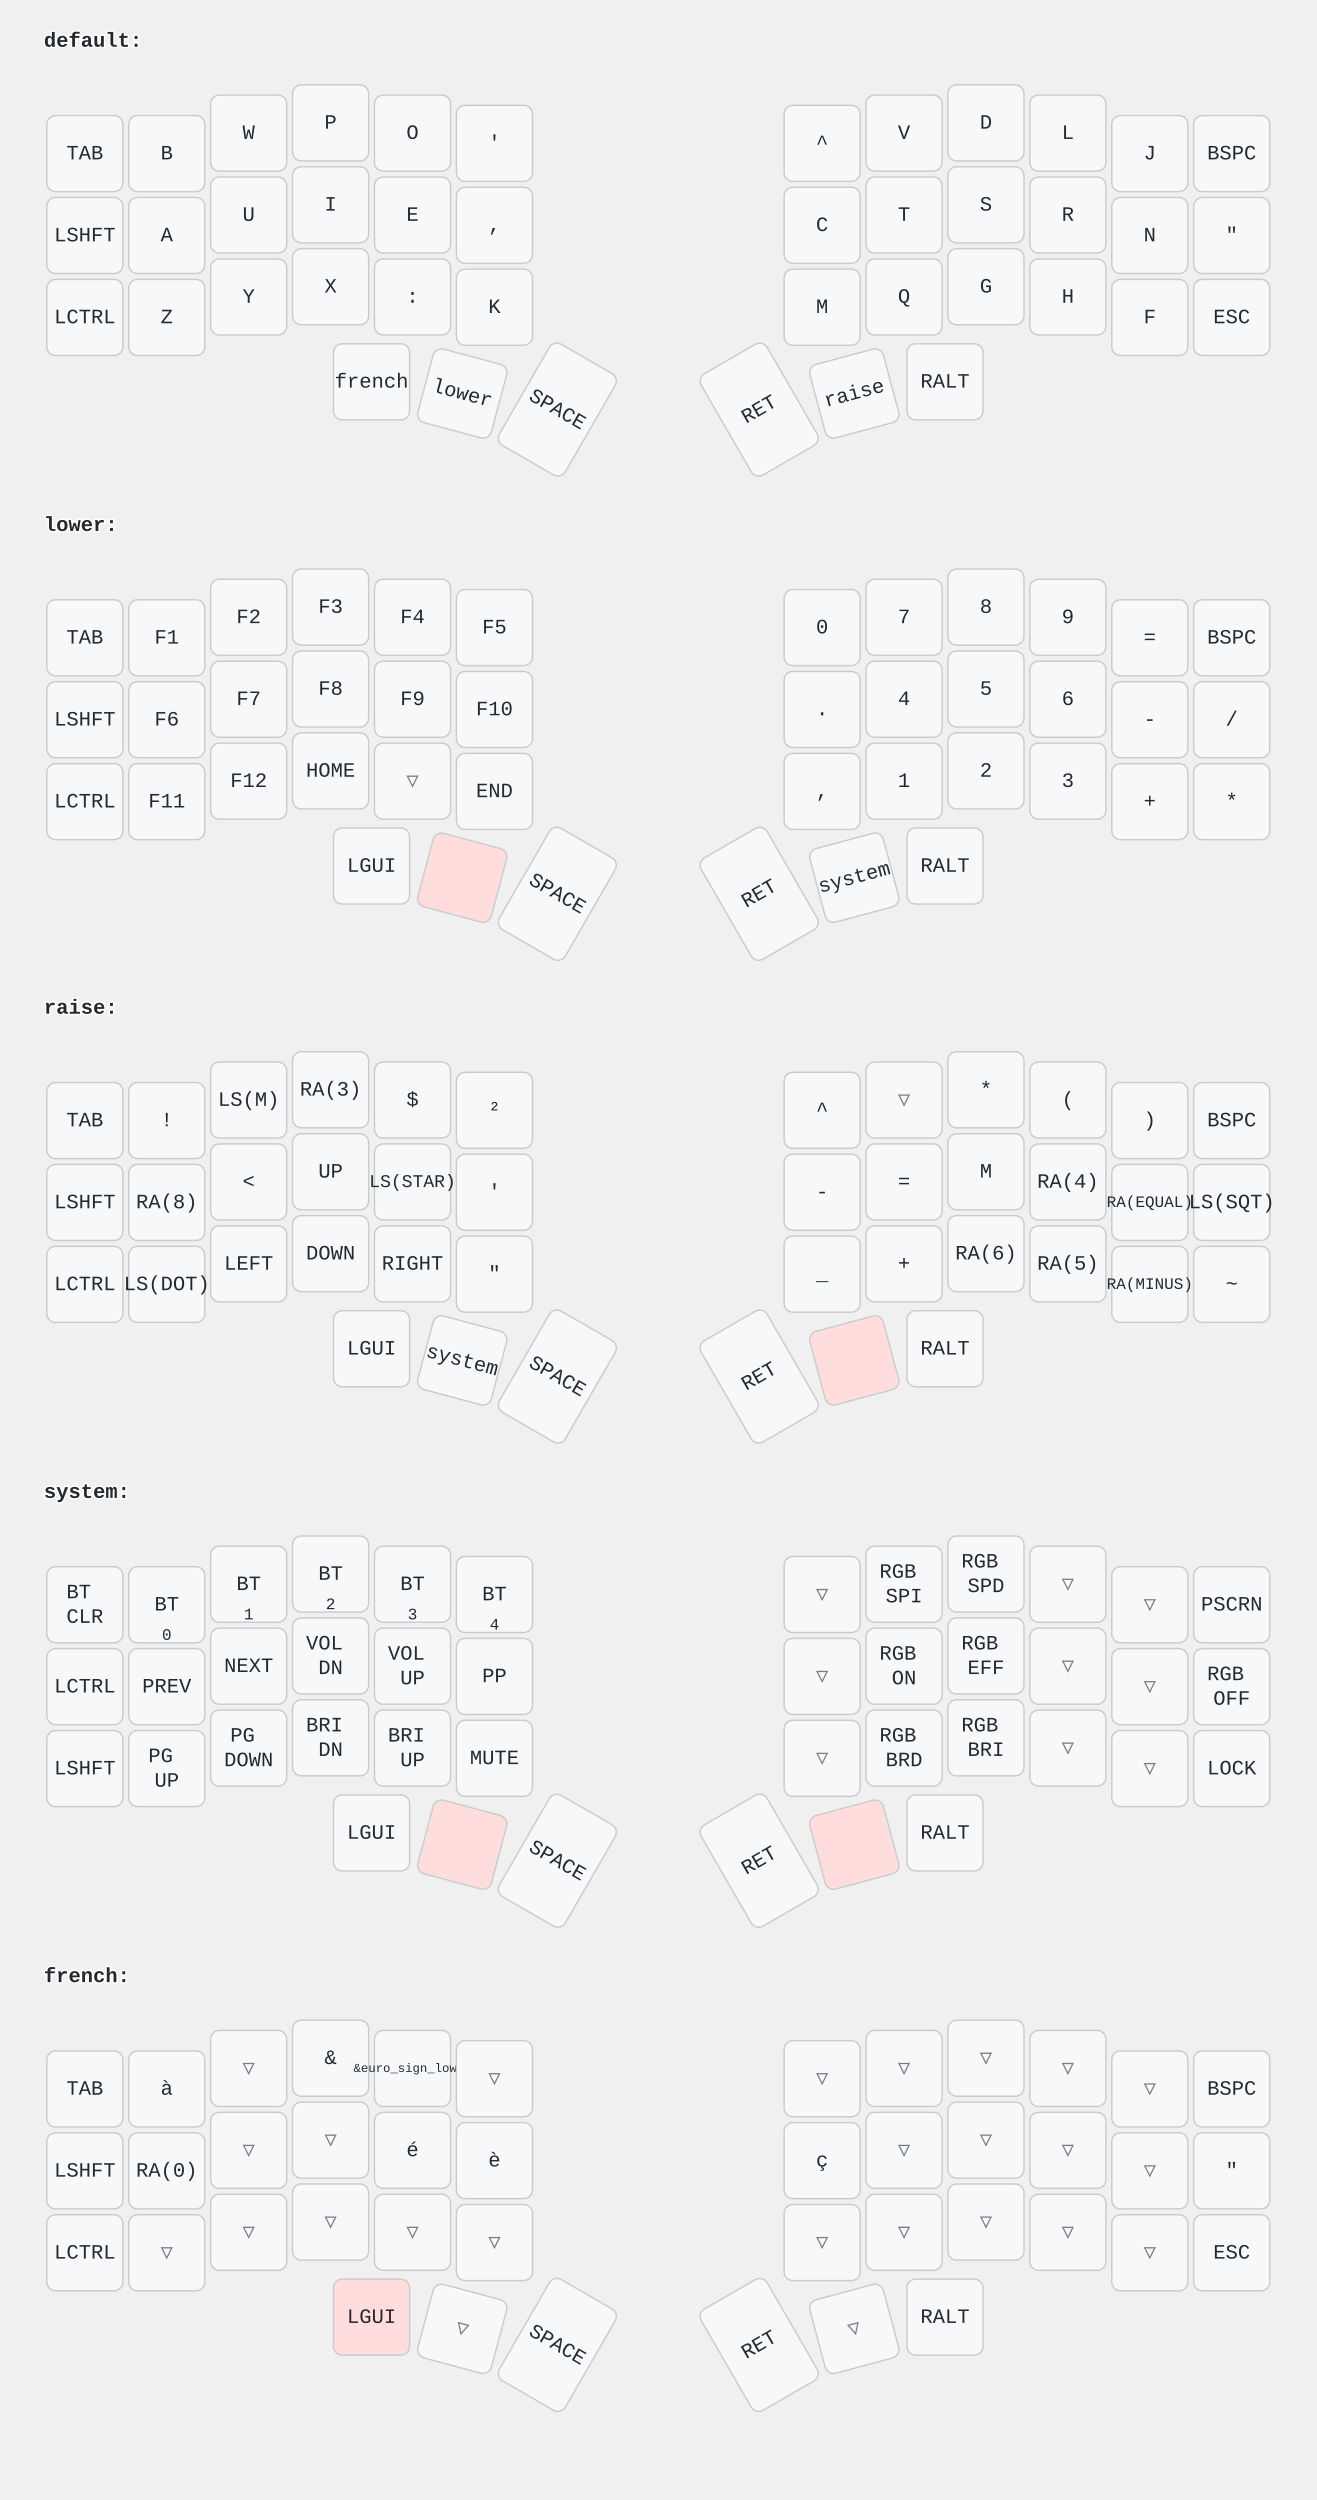
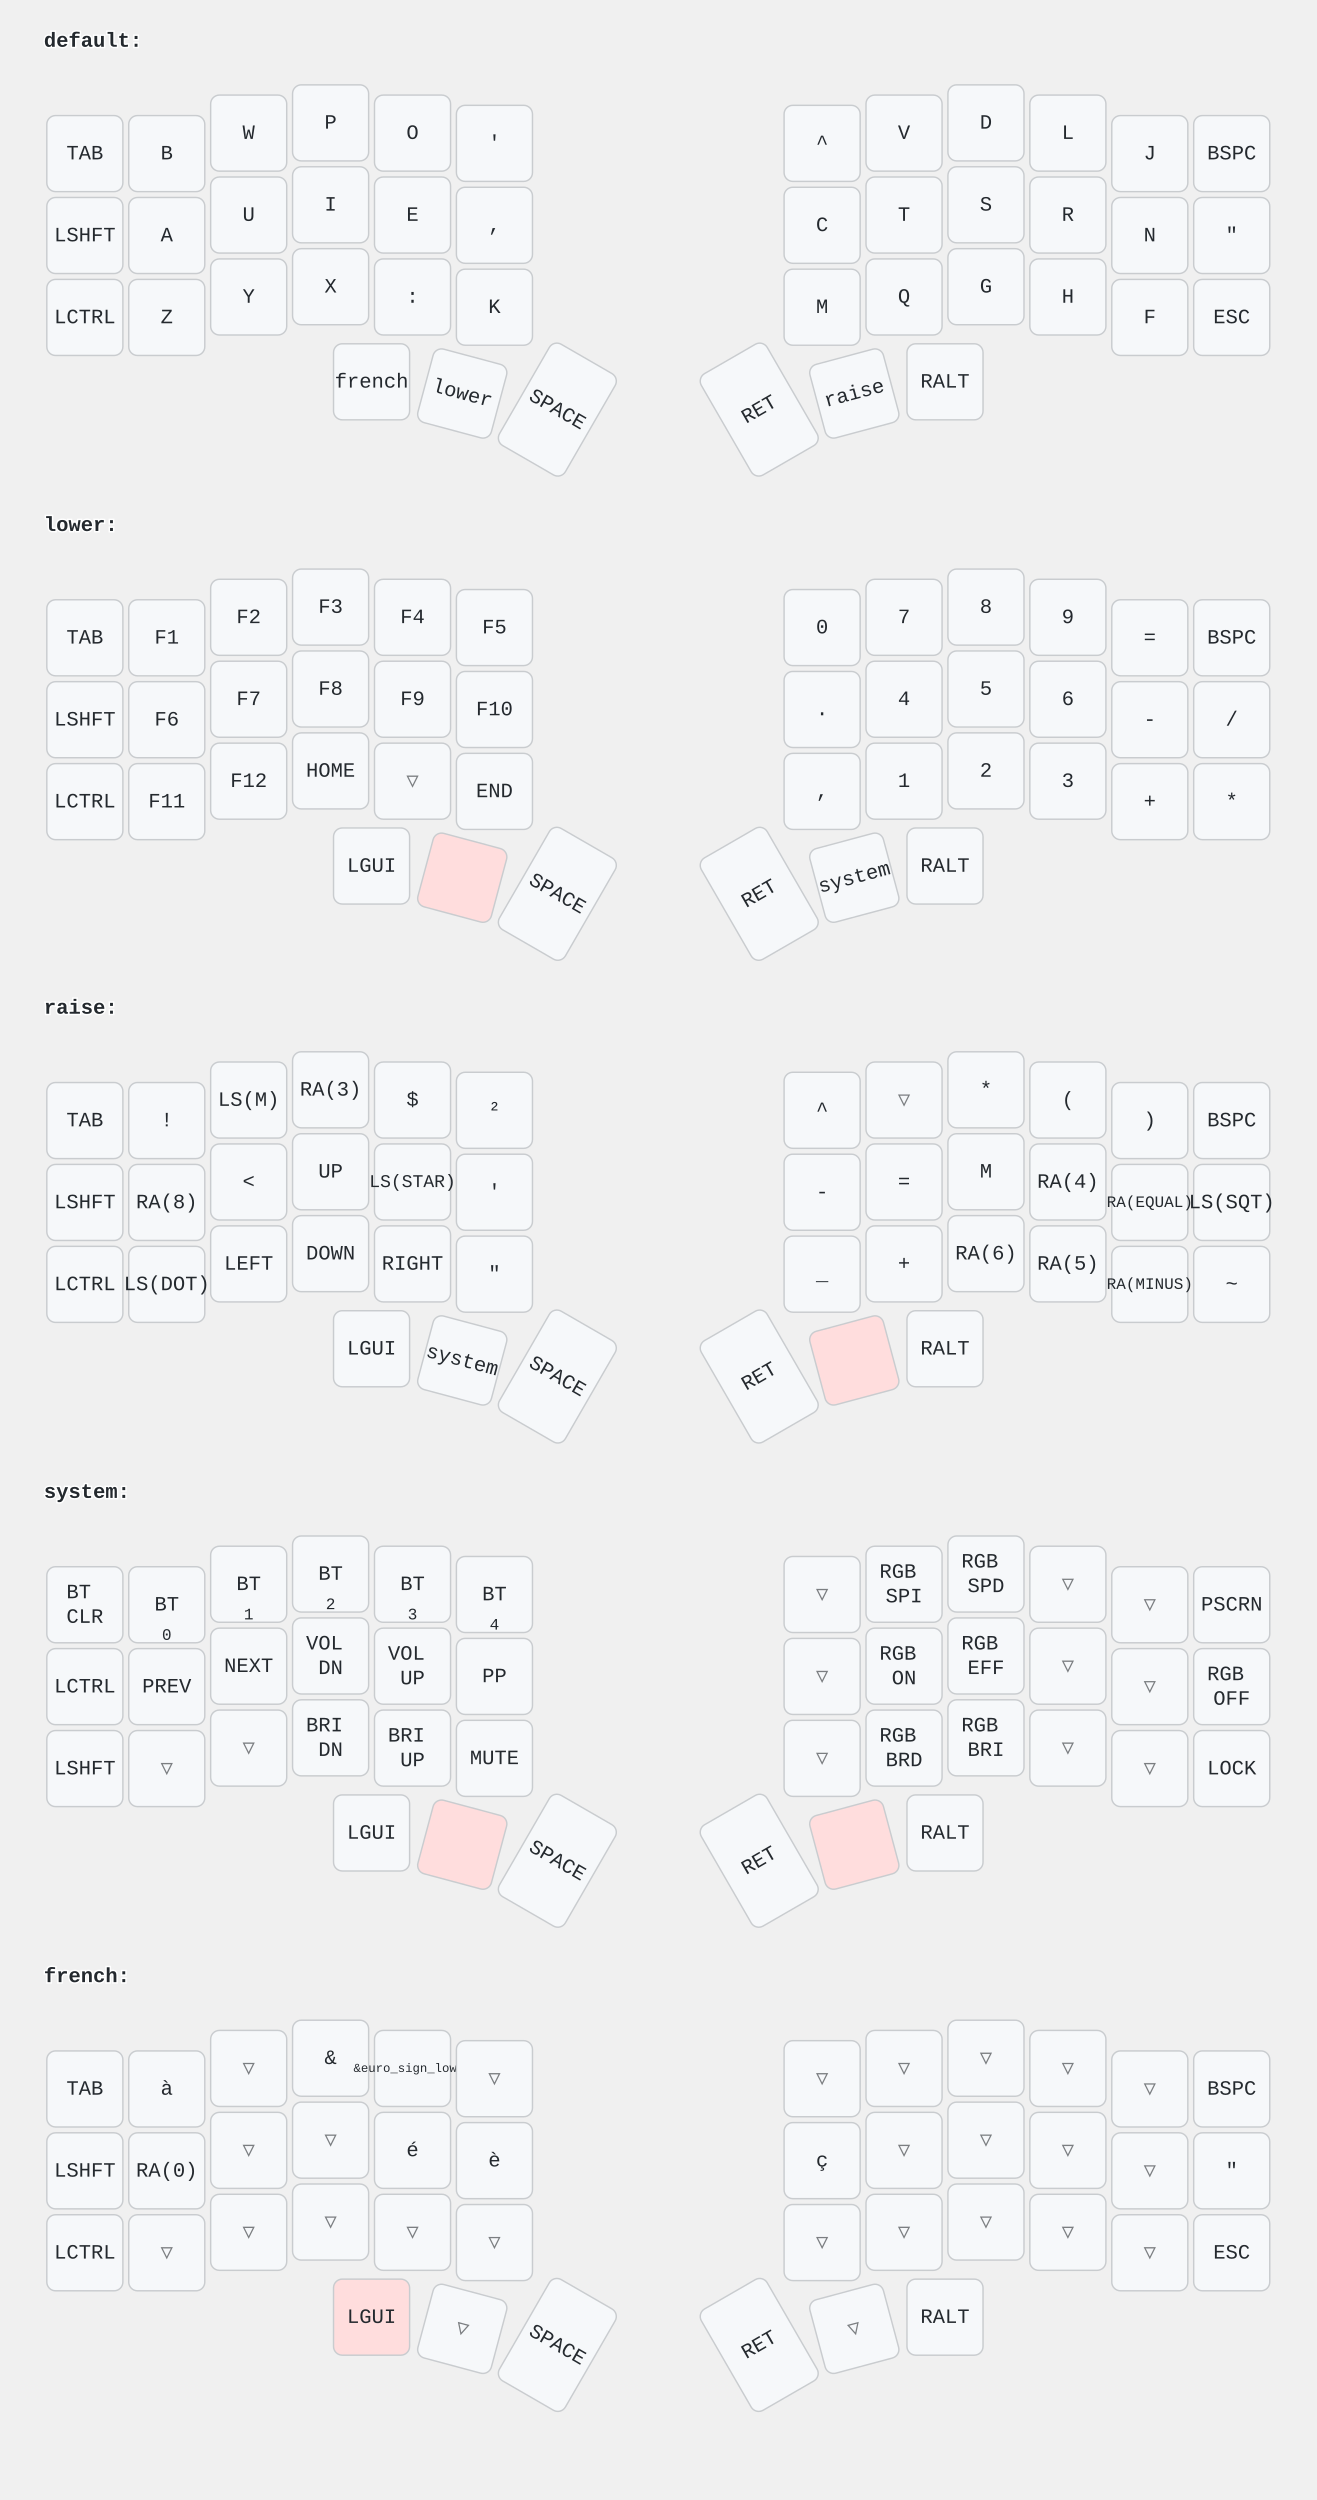
<svg xmlns="http://www.w3.org/2000/svg" width="900" height="1709" viewBox="0 0 900 1709" class="keymap">
  <style>/* inherit to force styles through use tags */
svg path {
    fill: inherit;
}

/* font and background color specifications */
svg.keymap {
    font-family: SFMono-Regular,Consolas,Liberation Mono,Menlo,monospace;
    font-size: 14px;
    font-kerning: normal;
    text-rendering: optimizeLegibility;
    fill: #24292e;
}

/* default key styling */
rect.key {
    fill: #f6f8fa;
}

rect.key, rect.combo {
    stroke: #c9cccf;
    stroke-width: 1;
}

/* default key side styling, only used is draw_key_sides is set */
rect.side {
    filter: brightness(90%);
}

/* color accent for combo boxes */
rect.combo, rect.combo-separate {
    fill: #cdf;
}

/* color accent for held keys */
rect.held, rect.combo.held {
    fill: #fdd;
}

/* color accent for ghost (optional) keys */
rect.ghost, rect.combo.ghost {
    stroke-dasharray: 4, 4;
    stroke-width: 2;
}

text {
    text-anchor: middle;
    dominant-baseline: middle;
}

/* styling for layer labels */
text.label {
    font-weight: bold;
    text-anchor: start;
    stroke: white;
    stroke-width: 2;
    paint-order: stroke;
}

/* styling for combo tap, and key hold/shifted label text */
text.combo, text.hold, text.shifted {
    font-size: 11px;
}

text.hold {
    text-anchor: middle;
    dominant-baseline: auto;
}

text.shifted {
    text-anchor: middle;
    dominant-baseline: hanging;
}

/* styling for hold/shifted label text in combo box */
text.combo.hold, text.combo.shifted {
    font-size: 8px;
}

/* lighter symbol for transparent keys */
text.trans {
    fill: #7b7e81;
}

/* styling for combo dendrons */
path.combo {
    stroke-width: 1;
    stroke: gray;
    fill: none;
}

/* Start Tabler Icons Cleanup */
/* cannot use height/width with glyphs */
.icon-tabler &gt; path {
    fill: inherit;
    stroke: inherit;
    stroke-width: 2;
}
/* hide tabler's default box */
.icon-tabler &gt; path[stroke="none"][fill="none"] {
    visibility: hidden;
}
/* End Tabler Icons Cleanup */
</style>
  <g transform="translate(30, 0)" class="layer-default">
    <text x="0" y="28" class="label">default:</text>
    <g transform="translate(0, 56)">
      <g transform="translate(28, 49)" class="key keypos-0">
        <rect rx="6" ry="6" x="-26" y="-26" width="52" height="52" class="key" />
        <text x="0" y="0" class="key tap">TAB</text>
      </g>
      <g transform="translate(84, 49)" class="key keypos-1">
        <rect rx="6" ry="6" x="-26" y="-26" width="52" height="52" class="key" />
        <text x="0" y="0" class="key tap">B</text>
      </g>
      <g transform="translate(140, 35)" class="key keypos-2">
        <rect rx="6" ry="6" x="-26" y="-26" width="52" height="52" class="key" />
        <text x="0" y="0" class="key tap">W</text>
      </g>
      <g transform="translate(196, 28)" class="key keypos-3">
        <rect rx="6" ry="6" x="-26" y="-26" width="52" height="52" class="key" />
        <text x="0" y="0" class="key tap">P</text>
      </g>
      <g transform="translate(252, 35)" class="key keypos-4">
        <rect rx="6" ry="6" x="-26" y="-26" width="52" height="52" class="key" />
        <text x="0" y="0" class="key tap">O</text>
      </g>
      <g transform="translate(308, 42)" class="key keypos-5">
        <rect rx="6" ry="6" x="-26" y="-26" width="52" height="52" class="key" />
        <text x="0" y="0" class="key tap">'</text>
      </g>
      <g transform="translate(532, 42)" class="key keypos-6">
        <rect rx="6" ry="6" x="-26" y="-26" width="52" height="52" class="key" />
        <text x="0" y="0" class="key tap">^</text>
      </g>
      <g transform="translate(588, 35)" class="key keypos-7">
        <rect rx="6" ry="6" x="-26" y="-26" width="52" height="52" class="key" />
        <text x="0" y="0" class="key tap">V</text>
      </g>
      <g transform="translate(644, 28)" class="key keypos-8">
        <rect rx="6" ry="6" x="-26" y="-26" width="52" height="52" class="key" />
        <text x="0" y="0" class="key tap">D</text>
      </g>
      <g transform="translate(700, 35)" class="key keypos-9">
        <rect rx="6" ry="6" x="-26" y="-26" width="52" height="52" class="key" />
        <text x="0" y="0" class="key tap">L</text>
      </g>
      <g transform="translate(756, 49)" class="key keypos-10">
        <rect rx="6" ry="6" x="-26" y="-26" width="52" height="52" class="key" />
        <text x="0" y="0" class="key tap">J</text>
      </g>
      <g transform="translate(812, 49)" class="key keypos-11">
        <rect rx="6" ry="6" x="-26" y="-26" width="52" height="52" class="key" />
        <text x="0" y="0" class="key tap">BSPC</text>
      </g>
      <g transform="translate(28, 105)" class="key keypos-12">
        <rect rx="6" ry="6" x="-26" y="-26" width="52" height="52" class="key" />
        <text x="0" y="0" class="key tap">LSHFT</text>
      </g>
      <g transform="translate(84, 105)" class="key keypos-13">
        <rect rx="6" ry="6" x="-26" y="-26" width="52" height="52" class="key" />
        <text x="0" y="0" class="key tap">A</text>
      </g>
      <g transform="translate(140, 91)" class="key keypos-14">
        <rect rx="6" ry="6" x="-26" y="-26" width="52" height="52" class="key" />
        <text x="0" y="0" class="key tap">U</text>
      </g>
      <g transform="translate(196, 84)" class="key keypos-15">
        <rect rx="6" ry="6" x="-26" y="-26" width="52" height="52" class="key" />
        <text x="0" y="0" class="key tap">I</text>
      </g>
      <g transform="translate(252, 91)" class="key keypos-16">
        <rect rx="6" ry="6" x="-26" y="-26" width="52" height="52" class="key" />
        <text x="0" y="0" class="key tap">E</text>
      </g>
      <g transform="translate(308, 98)" class="key keypos-17">
        <rect rx="6" ry="6" x="-26" y="-26" width="52" height="52" class="key" />
        <text x="0" y="0" class="key tap">,</text>
      </g>
      <g transform="translate(532, 98)" class="key keypos-18">
        <rect rx="6" ry="6" x="-26" y="-26" width="52" height="52" class="key" />
        <text x="0" y="0" class="key tap">C</text>
      </g>
      <g transform="translate(588, 91)" class="key keypos-19">
        <rect rx="6" ry="6" x="-26" y="-26" width="52" height="52" class="key" />
        <text x="0" y="0" class="key tap">T</text>
      </g>
      <g transform="translate(644, 84)" class="key keypos-20">
        <rect rx="6" ry="6" x="-26" y="-26" width="52" height="52" class="key" />
        <text x="0" y="0" class="key tap">S</text>
      </g>
      <g transform="translate(700, 91)" class="key keypos-21">
        <rect rx="6" ry="6" x="-26" y="-26" width="52" height="52" class="key" />
        <text x="0" y="0" class="key tap">R</text>
      </g>
      <g transform="translate(756, 105)" class="key keypos-22">
        <rect rx="6" ry="6" x="-26" y="-26" width="52" height="52" class="key" />
        <text x="0" y="0" class="key tap">N</text>
      </g>
      <g transform="translate(812, 105)" class="key keypos-23">
        <rect rx="6" ry="6" x="-26" y="-26" width="52" height="52" class="key" />
        <text x="0" y="0" class="key tap">"</text>
      </g>
      <g transform="translate(28, 161)" class="key keypos-24">
        <rect rx="6" ry="6" x="-26" y="-26" width="52" height="52" class="key" />
        <text x="0" y="0" class="key tap">LCTRL</text>
      </g>
      <g transform="translate(84, 161)" class="key keypos-25">
        <rect rx="6" ry="6" x="-26" y="-26" width="52" height="52" class="key" />
        <text x="0" y="0" class="key tap">Z</text>
      </g>
      <g transform="translate(140, 147)" class="key keypos-26">
        <rect rx="6" ry="6" x="-26" y="-26" width="52" height="52" class="key" />
        <text x="0" y="0" class="key tap">Y</text>
      </g>
      <g transform="translate(196, 140)" class="key keypos-27">
        <rect rx="6" ry="6" x="-26" y="-26" width="52" height="52" class="key" />
        <text x="0" y="0" class="key tap">X</text>
      </g>
      <g transform="translate(252, 147)" class="key keypos-28">
        <rect rx="6" ry="6" x="-26" y="-26" width="52" height="52" class="key" />
        <text x="0" y="0" class="key tap">:</text>
      </g>
      <g transform="translate(308, 154)" class="key keypos-29">
        <rect rx="6" ry="6" x="-26" y="-26" width="52" height="52" class="key" />
        <text x="0" y="0" class="key tap">K</text>
      </g>
      <g transform="translate(532, 154)" class="key keypos-30">
        <rect rx="6" ry="6" x="-26" y="-26" width="52" height="52" class="key" />
        <text x="0" y="0" class="key tap">M</text>
      </g>
      <g transform="translate(588, 147)" class="key keypos-31">
        <rect rx="6" ry="6" x="-26" y="-26" width="52" height="52" class="key" />
        <text x="0" y="0" class="key tap">Q</text>
      </g>
      <g transform="translate(644, 140)" class="key keypos-32">
        <rect rx="6" ry="6" x="-26" y="-26" width="52" height="52" class="key" />
        <text x="0" y="0" class="key tap">G</text>
      </g>
      <g transform="translate(700, 147)" class="key keypos-33">
        <rect rx="6" ry="6" x="-26" y="-26" width="52" height="52" class="key" />
        <text x="0" y="0" class="key tap">H</text>
      </g>
      <g transform="translate(756, 161)" class="key keypos-34">
        <rect rx="6" ry="6" x="-26" y="-26" width="52" height="52" class="key" />
        <text x="0" y="0" class="key tap">F</text>
      </g>
      <g transform="translate(812, 161)" class="key keypos-35">
        <rect rx="6" ry="6" x="-26" y="-26" width="52" height="52" class="key" />
        <text x="0" y="0" class="key tap">ESC</text>
      </g>
      <g transform="translate(224, 205)" class="key keypos-36">
        <rect rx="6" ry="6" x="-26" y="-26" width="52" height="52" class="key" />
        <text x="0" y="0" class="key tap">french</text>
      </g>
      <g transform="translate(286, 213) rotate(15.0)" class="key keypos-37">
        <rect rx="6" ry="6" x="-26" y="-26" width="52" height="52" class="key" />
        <text x="0" y="0" class="key tap">lower</text>
      </g>
      <g transform="translate(351, 224) rotate(30.0)" class="key keypos-38">
        <rect rx="6" ry="6" x="-26" y="-40" width="52" height="80" class="key" />
        <text x="0" y="0" class="key tap">SPACE</text>
      </g>
      <g transform="translate(489, 224) rotate(-30.0)" class="key keypos-39">
        <rect rx="6" ry="6" x="-26" y="-40" width="52" height="80" class="key" />
        <text x="0" y="0" class="key tap">RET</text>
      </g>
      <g transform="translate(554, 213) rotate(-15.0)" class="key keypos-40">
        <rect rx="6" ry="6" x="-26" y="-26" width="52" height="52" class="key" />
        <text x="0" y="0" class="key tap">raise</text>
      </g>
      <g transform="translate(616, 205)" class="key keypos-41">
        <rect rx="6" ry="6" x="-26" y="-26" width="52" height="52" class="key" />
        <text x="0" y="0" class="key tap">RALT</text>
      </g>
    </g>
  </g>
  <g transform="translate(30, 331)" class="layer-lower">
    <text x="0" y="28" class="label">lower:</text>
    <g transform="translate(0, 56)">
      <g transform="translate(28, 49)" class="key keypos-0">
        <rect rx="6" ry="6" x="-26" y="-26" width="52" height="52" class="key" />
        <text x="0" y="0" class="key tap">TAB</text>
      </g>
      <g transform="translate(84, 49)" class="key keypos-1">
        <rect rx="6" ry="6" x="-26" y="-26" width="52" height="52" class="key" />
        <text x="0" y="0" class="key tap">F1</text>
      </g>
      <g transform="translate(140, 35)" class="key keypos-2">
        <rect rx="6" ry="6" x="-26" y="-26" width="52" height="52" class="key" />
        <text x="0" y="0" class="key tap">F2</text>
      </g>
      <g transform="translate(196, 28)" class="key keypos-3">
        <rect rx="6" ry="6" x="-26" y="-26" width="52" height="52" class="key" />
        <text x="0" y="0" class="key tap">F3</text>
      </g>
      <g transform="translate(252, 35)" class="key keypos-4">
        <rect rx="6" ry="6" x="-26" y="-26" width="52" height="52" class="key" />
        <text x="0" y="0" class="key tap">F4</text>
      </g>
      <g transform="translate(308, 42)" class="key keypos-5">
        <rect rx="6" ry="6" x="-26" y="-26" width="52" height="52" class="key" />
        <text x="0" y="0" class="key tap">F5</text>
      </g>
      <g transform="translate(532, 42)" class="key keypos-6">
        <rect rx="6" ry="6" x="-26" y="-26" width="52" height="52" class="key" />
        <text x="0" y="0" class="key tap">0</text>
      </g>
      <g transform="translate(588, 35)" class="key keypos-7">
        <rect rx="6" ry="6" x="-26" y="-26" width="52" height="52" class="key" />
        <text x="0" y="0" class="key tap">7</text>
      </g>
      <g transform="translate(644, 28)" class="key keypos-8">
        <rect rx="6" ry="6" x="-26" y="-26" width="52" height="52" class="key" />
        <text x="0" y="0" class="key tap">8</text>
      </g>
      <g transform="translate(700, 35)" class="key keypos-9">
        <rect rx="6" ry="6" x="-26" y="-26" width="52" height="52" class="key" />
        <text x="0" y="0" class="key tap">9</text>
      </g>
      <g transform="translate(756, 49)" class="key keypos-10">
        <rect rx="6" ry="6" x="-26" y="-26" width="52" height="52" class="key" />
        <text x="0" y="0" class="key tap">=</text>
      </g>
      <g transform="translate(812, 49)" class="key keypos-11">
        <rect rx="6" ry="6" x="-26" y="-26" width="52" height="52" class="key" />
        <text x="0" y="0" class="key tap">BSPC</text>
      </g>
      <g transform="translate(28, 105)" class="key keypos-12">
        <rect rx="6" ry="6" x="-26" y="-26" width="52" height="52" class="key" />
        <text x="0" y="0" class="key tap">LSHFT</text>
      </g>
      <g transform="translate(84, 105)" class="key keypos-13">
        <rect rx="6" ry="6" x="-26" y="-26" width="52" height="52" class="key" />
        <text x="0" y="0" class="key tap">F6</text>
      </g>
      <g transform="translate(140, 91)" class="key keypos-14">
        <rect rx="6" ry="6" x="-26" y="-26" width="52" height="52" class="key" />
        <text x="0" y="0" class="key tap">F7</text>
      </g>
      <g transform="translate(196, 84)" class="key keypos-15">
        <rect rx="6" ry="6" x="-26" y="-26" width="52" height="52" class="key" />
        <text x="0" y="0" class="key tap">F8</text>
      </g>
      <g transform="translate(252, 91)" class="key keypos-16">
        <rect rx="6" ry="6" x="-26" y="-26" width="52" height="52" class="key" />
        <text x="0" y="0" class="key tap">F9</text>
      </g>
      <g transform="translate(308, 98)" class="key keypos-17">
        <rect rx="6" ry="6" x="-26" y="-26" width="52" height="52" class="key" />
        <text x="0" y="0" class="key tap">F10</text>
      </g>
      <g transform="translate(532, 98)" class="key keypos-18">
        <rect rx="6" ry="6" x="-26" y="-26" width="52" height="52" class="key" />
        <text x="0" y="0" class="key tap">.</text>
      </g>
      <g transform="translate(588, 91)" class="key keypos-19">
        <rect rx="6" ry="6" x="-26" y="-26" width="52" height="52" class="key" />
        <text x="0" y="0" class="key tap">4</text>
      </g>
      <g transform="translate(644, 84)" class="key keypos-20">
        <rect rx="6" ry="6" x="-26" y="-26" width="52" height="52" class="key" />
        <text x="0" y="0" class="key tap">5</text>
      </g>
      <g transform="translate(700, 91)" class="key keypos-21">
        <rect rx="6" ry="6" x="-26" y="-26" width="52" height="52" class="key" />
        <text x="0" y="0" class="key tap">6</text>
      </g>
      <g transform="translate(756, 105)" class="key keypos-22">
        <rect rx="6" ry="6" x="-26" y="-26" width="52" height="52" class="key" />
        <text x="0" y="0" class="key tap">-</text>
      </g>
      <g transform="translate(812, 105)" class="key keypos-23">
        <rect rx="6" ry="6" x="-26" y="-26" width="52" height="52" class="key" />
        <text x="0" y="0" class="key tap">/</text>
      </g>
      <g transform="translate(28, 161)" class="key keypos-24">
        <rect rx="6" ry="6" x="-26" y="-26" width="52" height="52" class="key" />
        <text x="0" y="0" class="key tap">LCTRL</text>
      </g>
      <g transform="translate(84, 161)" class="key keypos-25">
        <rect rx="6" ry="6" x="-26" y="-26" width="52" height="52" class="key" />
        <text x="0" y="0" class="key tap">F11</text>
      </g>
      <g transform="translate(140, 147)" class="key keypos-26">
        <rect rx="6" ry="6" x="-26" y="-26" width="52" height="52" class="key" />
        <text x="0" y="0" class="key tap">F12</text>
      </g>
      <g transform="translate(196, 140)" class="key keypos-27">
        <rect rx="6" ry="6" x="-26" y="-26" width="52" height="52" class="key" />
        <text x="0" y="0" class="key tap">HOME</text>
      </g>
      <g transform="translate(252, 147)" class="key trans keypos-28">
        <rect rx="6" ry="6" x="-26" y="-26" width="52" height="52" class="key trans" />
        <text x="0" y="0" class="key trans tap">▽</text>
      </g>
      <g transform="translate(308, 154)" class="key keypos-29">
        <rect rx="6" ry="6" x="-26" y="-26" width="52" height="52" class="key" />
        <text x="0" y="0" class="key tap">END</text>
      </g>
      <g transform="translate(532, 154)" class="key keypos-30">
        <rect rx="6" ry="6" x="-26" y="-26" width="52" height="52" class="key" />
        <text x="0" y="0" class="key tap">,</text>
      </g>
      <g transform="translate(588, 147)" class="key keypos-31">
        <rect rx="6" ry="6" x="-26" y="-26" width="52" height="52" class="key" />
        <text x="0" y="0" class="key tap">1</text>
      </g>
      <g transform="translate(644, 140)" class="key keypos-32">
        <rect rx="6" ry="6" x="-26" y="-26" width="52" height="52" class="key" />
        <text x="0" y="0" class="key tap">2</text>
      </g>
      <g transform="translate(700, 147)" class="key keypos-33">
        <rect rx="6" ry="6" x="-26" y="-26" width="52" height="52" class="key" />
        <text x="0" y="0" class="key tap">3</text>
      </g>
      <g transform="translate(756, 161)" class="key keypos-34">
        <rect rx="6" ry="6" x="-26" y="-26" width="52" height="52" class="key" />
        <text x="0" y="0" class="key tap">+</text>
      </g>
      <g transform="translate(812, 161)" class="key keypos-35">
        <rect rx="6" ry="6" x="-26" y="-26" width="52" height="52" class="key" />
        <text x="0" y="0" class="key tap">*</text>
      </g>
      <g transform="translate(224, 205)" class="key keypos-36">
        <rect rx="6" ry="6" x="-26" y="-26" width="52" height="52" class="key" />
        <text x="0" y="0" class="key tap">LGUI</text>
      </g>
      <g transform="translate(286, 213) rotate(15.0)" class="key held keypos-37">
        <rect rx="6" ry="6" x="-26" y="-26" width="52" height="52" class="key held" />
      </g>
      <g transform="translate(351, 224) rotate(30.0)" class="key keypos-38">
        <rect rx="6" ry="6" x="-26" y="-40" width="52" height="80" class="key" />
        <text x="0" y="0" class="key tap">SPACE</text>
      </g>
      <g transform="translate(489, 224) rotate(-30.0)" class="key keypos-39">
        <rect rx="6" ry="6" x="-26" y="-40" width="52" height="80" class="key" />
        <text x="0" y="0" class="key tap">RET</text>
      </g>
      <g transform="translate(554, 213) rotate(-15.0)" class="key keypos-40">
        <rect rx="6" ry="6" x="-26" y="-26" width="52" height="52" class="key" />
        <text x="0" y="0" class="key tap">system</text>
      </g>
      <g transform="translate(616, 205)" class="key keypos-41">
        <rect rx="6" ry="6" x="-26" y="-26" width="52" height="52" class="key" />
        <text x="0" y="0" class="key tap">RALT</text>
      </g>
    </g>
  </g>
  <g transform="translate(30, 661)" class="layer-raise">
    <text x="0" y="28" class="label">raise:</text>
    <g transform="translate(0, 56)">
      <g transform="translate(28, 49)" class="key keypos-0">
        <rect rx="6" ry="6" x="-26" y="-26" width="52" height="52" class="key" />
        <text x="0" y="0" class="key tap">TAB</text>
      </g>
      <g transform="translate(84, 49)" class="key keypos-1">
        <rect rx="6" ry="6" x="-26" y="-26" width="52" height="52" class="key" />
        <text x="0" y="0" class="key tap">!</text>
      </g>
      <g transform="translate(140, 35)" class="key keypos-2">
        <rect rx="6" ry="6" x="-26" y="-26" width="52" height="52" class="key" />
        <text x="0" y="0" class="key tap">LS(M)</text>
      </g>
      <g transform="translate(196, 28)" class="key keypos-3">
        <rect rx="6" ry="6" x="-26" y="-26" width="52" height="52" class="key" />
        <text x="0" y="0" class="key tap">RA(3)</text>
      </g>
      <g transform="translate(252, 35)" class="key keypos-4">
        <rect rx="6" ry="6" x="-26" y="-26" width="52" height="52" class="key" />
        <text x="0" y="0" class="key tap">$</text>
      </g>
      <g transform="translate(308, 42)" class="key keypos-5">
        <rect rx="6" ry="6" x="-26" y="-26" width="52" height="52" class="key" />
        <text x="0" y="0" class="key tap">²</text>
      </g>
      <g transform="translate(532, 42)" class="key keypos-6">
        <rect rx="6" ry="6" x="-26" y="-26" width="52" height="52" class="key" />
        <text x="0" y="0" class="key tap">^</text>
      </g>
      <g transform="translate(588, 35)" class="key trans keypos-7">
        <rect rx="6" ry="6" x="-26" y="-26" width="52" height="52" class="key trans" />
        <text x="0" y="0" class="key trans tap">▽</text>
      </g>
      <g transform="translate(644, 28)" class="key keypos-8">
        <rect rx="6" ry="6" x="-26" y="-26" width="52" height="52" class="key" />
        <text x="0" y="0" class="key tap">*</text>
      </g>
      <g transform="translate(700, 35)" class="key keypos-9">
        <rect rx="6" ry="6" x="-26" y="-26" width="52" height="52" class="key" />
        <text x="0" y="0" class="key tap">(</text>
      </g>
      <g transform="translate(756, 49)" class="key keypos-10">
        <rect rx="6" ry="6" x="-26" y="-26" width="52" height="52" class="key" />
        <text x="0" y="0" class="key tap">)</text>
      </g>
      <g transform="translate(812, 49)" class="key keypos-11">
        <rect rx="6" ry="6" x="-26" y="-26" width="52" height="52" class="key" />
        <text x="0" y="0" class="key tap">BSPC</text>
      </g>
      <g transform="translate(28, 105)" class="key keypos-12">
        <rect rx="6" ry="6" x="-26" y="-26" width="52" height="52" class="key" />
        <text x="0" y="0" class="key tap">LSHFT</text>
      </g>
      <g transform="translate(84, 105)" class="key keypos-13">
        <rect rx="6" ry="6" x="-26" y="-26" width="52" height="52" class="key" />
        <text x="0" y="0" class="key tap">RA(8)</text>
      </g>
      <g transform="translate(140, 91)" class="key keypos-14">
        <rect rx="6" ry="6" x="-26" y="-26" width="52" height="52" class="key" />
        <text x="0" y="0" class="key tap">&lt;</text>
      </g>
      <g transform="translate(196, 84)" class="key keypos-15">
        <rect rx="6" ry="6" x="-26" y="-26" width="52" height="52" class="key" />
        <text x="0" y="0" class="key tap">UP</text>
      </g>
      <g transform="translate(252, 91)" class="key keypos-16">
        <rect rx="6" ry="6" x="-26" y="-26" width="52" height="52" class="key" />
        <text x="0" y="0" class="key tap">
          <tspan style="font-size: 88%">LS(STAR)</tspan>
        </text>
      </g>
      <g transform="translate(308, 98)" class="key keypos-17">
        <rect rx="6" ry="6" x="-26" y="-26" width="52" height="52" class="key" />
        <text x="0" y="0" class="key tap">'</text>
      </g>
      <g transform="translate(532, 98)" class="key keypos-18">
        <rect rx="6" ry="6" x="-26" y="-26" width="52" height="52" class="key" />
        <text x="0" y="0" class="key tap">-</text>
      </g>
      <g transform="translate(588, 91)" class="key keypos-19">
        <rect rx="6" ry="6" x="-26" y="-26" width="52" height="52" class="key" />
        <text x="0" y="0" class="key tap">=</text>
      </g>
      <g transform="translate(644, 84)" class="key keypos-20">
        <rect rx="6" ry="6" x="-26" y="-26" width="52" height="52" class="key" />
        <text x="0" y="0" class="key tap">M</text>
      </g>
      <g transform="translate(700, 91)" class="key keypos-21">
        <rect rx="6" ry="6" x="-26" y="-26" width="52" height="52" class="key" />
        <text x="0" y="0" class="key tap">RA(4)</text>
      </g>
      <g transform="translate(756, 105)" class="key keypos-22">
        <rect rx="6" ry="6" x="-26" y="-26" width="52" height="52" class="key" />
        <text x="0" y="0" class="key tap">
          <tspan style="font-size: 78%">RA(EQUAL)</tspan>
        </text>
      </g>
      <g transform="translate(812, 105)" class="key keypos-23">
        <rect rx="6" ry="6" x="-26" y="-26" width="52" height="52" class="key" />
        <text x="0" y="0" class="key tap">LS(SQT)</text>
      </g>
      <g transform="translate(28, 161)" class="key keypos-24">
        <rect rx="6" ry="6" x="-26" y="-26" width="52" height="52" class="key" />
        <text x="0" y="0" class="key tap">LCTRL</text>
      </g>
      <g transform="translate(84, 161)" class="key keypos-25">
        <rect rx="6" ry="6" x="-26" y="-26" width="52" height="52" class="key" />
        <text x="0" y="0" class="key tap">LS(DOT)</text>
      </g>
      <g transform="translate(140, 147)" class="key keypos-26">
        <rect rx="6" ry="6" x="-26" y="-26" width="52" height="52" class="key" />
        <text x="0" y="0" class="key tap">LEFT</text>
      </g>
      <g transform="translate(196, 140)" class="key keypos-27">
        <rect rx="6" ry="6" x="-26" y="-26" width="52" height="52" class="key" />
        <text x="0" y="0" class="key tap">DOWN</text>
      </g>
      <g transform="translate(252, 147)" class="key keypos-28">
        <rect rx="6" ry="6" x="-26" y="-26" width="52" height="52" class="key" />
        <text x="0" y="0" class="key tap">RIGHT</text>
      </g>
      <g transform="translate(308, 154)" class="key keypos-29">
        <rect rx="6" ry="6" x="-26" y="-26" width="52" height="52" class="key" />
        <text x="0" y="0" class="key tap">"</text>
      </g>
      <g transform="translate(532, 154)" class="key keypos-30">
        <rect rx="6" ry="6" x="-26" y="-26" width="52" height="52" class="key" />
        <text x="0" y="0" class="key tap">_</text>
      </g>
      <g transform="translate(588, 147)" class="key keypos-31">
        <rect rx="6" ry="6" x="-26" y="-26" width="52" height="52" class="key" />
        <text x="0" y="0" class="key tap">+</text>
      </g>
      <g transform="translate(644, 140)" class="key keypos-32">
        <rect rx="6" ry="6" x="-26" y="-26" width="52" height="52" class="key" />
        <text x="0" y="0" class="key tap">RA(6)</text>
      </g>
      <g transform="translate(700, 147)" class="key keypos-33">
        <rect rx="6" ry="6" x="-26" y="-26" width="52" height="52" class="key" />
        <text x="0" y="0" class="key tap">RA(5)</text>
      </g>
      <g transform="translate(756, 161)" class="key keypos-34">
        <rect rx="6" ry="6" x="-26" y="-26" width="52" height="52" class="key" />
        <text x="0" y="0" class="key tap">
          <tspan style="font-size: 78%">RA(MINUS)</tspan>
        </text>
      </g>
      <g transform="translate(812, 161)" class="key keypos-35">
        <rect rx="6" ry="6" x="-26" y="-26" width="52" height="52" class="key" />
        <text x="0" y="0" class="key tap">~</text>
      </g>
      <g transform="translate(224, 205)" class="key keypos-36">
        <rect rx="6" ry="6" x="-26" y="-26" width="52" height="52" class="key" />
        <text x="0" y="0" class="key tap">LGUI</text>
      </g>
      <g transform="translate(286, 213) rotate(15.0)" class="key keypos-37">
        <rect rx="6" ry="6" x="-26" y="-26" width="52" height="52" class="key" />
        <text x="0" y="0" class="key tap">system</text>
      </g>
      <g transform="translate(351, 224) rotate(30.0)" class="key keypos-38">
        <rect rx="6" ry="6" x="-26" y="-40" width="52" height="80" class="key" />
        <text x="0" y="0" class="key tap">SPACE</text>
      </g>
      <g transform="translate(489, 224) rotate(-30.0)" class="key keypos-39">
        <rect rx="6" ry="6" x="-26" y="-40" width="52" height="80" class="key" />
        <text x="0" y="0" class="key tap">RET</text>
      </g>
      <g transform="translate(554, 213) rotate(-15.0)" class="key held keypos-40">
        <rect rx="6" ry="6" x="-26" y="-26" width="52" height="52" class="key held" />
      </g>
      <g transform="translate(616, 205)" class="key keypos-41">
        <rect rx="6" ry="6" x="-26" y="-26" width="52" height="52" class="key" />
        <text x="0" y="0" class="key tap">RALT</text>
      </g>
    </g>
  </g>
  <g transform="translate(30, 992)" class="layer-system">
    <text x="0" y="28" class="label">system:</text>
    <g transform="translate(0, 56)">
      <g transform="translate(28, 49)" class="key keypos-0">
        <rect rx="6" ry="6" x="-26" y="-26" width="52" height="52" class="key" />
        <text x="0" y="0" class="key tap">
          <tspan x="0" dy="-0.6em">BT</tspan>
          <tspan x="0" dy="1.2em">CLR</tspan>
        </text>
      </g>
      <g transform="translate(84, 49)" class="key keypos-1">
        <rect rx="6" ry="6" x="-26" y="-26" width="52" height="52" class="key" />
        <text x="0" y="0" class="key tap">BT</text>
        <text x="0" y="24" class="key hold">0</text>
      </g>
      <g transform="translate(140, 35)" class="key keypos-2">
        <rect rx="6" ry="6" x="-26" y="-26" width="52" height="52" class="key" />
        <text x="0" y="0" class="key tap">BT</text>
        <text x="0" y="24" class="key hold">1</text>
      </g>
      <g transform="translate(196, 28)" class="key keypos-3">
        <rect rx="6" ry="6" x="-26" y="-26" width="52" height="52" class="key" />
        <text x="0" y="0" class="key tap">BT</text>
        <text x="0" y="24" class="key hold">2</text>
      </g>
      <g transform="translate(252, 35)" class="key keypos-4">
        <rect rx="6" ry="6" x="-26" y="-26" width="52" height="52" class="key" />
        <text x="0" y="0" class="key tap">BT</text>
        <text x="0" y="24" class="key hold">3</text>
      </g>
      <g transform="translate(308, 42)" class="key keypos-5">
        <rect rx="6" ry="6" x="-26" y="-26" width="52" height="52" class="key" />
        <text x="0" y="0" class="key tap">BT</text>
        <text x="0" y="24" class="key hold">4</text>
      </g>
      <g transform="translate(532, 42)" class="key trans keypos-6">
        <rect rx="6" ry="6" x="-26" y="-26" width="52" height="52" class="key trans" />
        <text x="0" y="0" class="key trans tap">▽</text>
      </g>
      <g transform="translate(588, 35)" class="key keypos-7">
        <rect rx="6" ry="6" x="-26" y="-26" width="52" height="52" class="key" />
        <text x="0" y="0" class="key tap">
          <tspan x="0" dy="-0.6em">RGB</tspan>
          <tspan x="0" dy="1.2em">SPI</tspan>
        </text>
      </g>
      <g transform="translate(644, 28)" class="key keypos-8">
        <rect rx="6" ry="6" x="-26" y="-26" width="52" height="52" class="key" />
        <text x="0" y="0" class="key tap">
          <tspan x="0" dy="-0.6em">RGB</tspan>
          <tspan x="0" dy="1.2em">SPD</tspan>
        </text>
      </g>
      <g transform="translate(700, 35)" class="key trans keypos-9">
        <rect rx="6" ry="6" x="-26" y="-26" width="52" height="52" class="key trans" />
        <text x="0" y="0" class="key trans tap">▽</text>
      </g>
      <g transform="translate(756, 49)" class="key trans keypos-10">
        <rect rx="6" ry="6" x="-26" y="-26" width="52" height="52" class="key trans" />
        <text x="0" y="0" class="key trans tap">▽</text>
      </g>
      <g transform="translate(812, 49)" class="key keypos-11">
        <rect rx="6" ry="6" x="-26" y="-26" width="52" height="52" class="key" />
        <text x="0" y="0" class="key tap">PSCRN</text>
      </g>
      <g transform="translate(28, 105)" class="key keypos-12">
        <rect rx="6" ry="6" x="-26" y="-26" width="52" height="52" class="key" />
        <text x="0" y="0" class="key tap">LCTRL</text>
      </g>
      <g transform="translate(84, 105)" class="key keypos-13">
        <rect rx="6" ry="6" x="-26" y="-26" width="52" height="52" class="key" />
        <text x="0" y="0" class="key tap">PREV</text>
      </g>
      <g transform="translate(140, 91)" class="key keypos-14">
        <rect rx="6" ry="6" x="-26" y="-26" width="52" height="52" class="key" />
        <text x="0" y="0" class="key tap">NEXT</text>
      </g>
      <g transform="translate(196, 84)" class="key keypos-15">
        <rect rx="6" ry="6" x="-26" y="-26" width="52" height="52" class="key" />
        <text x="0" y="0" class="key tap">
          <tspan x="0" dy="-0.6em">VOL</tspan>
          <tspan x="0" dy="1.2em">DN</tspan>
        </text>
      </g>
      <g transform="translate(252, 91)" class="key keypos-16">
        <rect rx="6" ry="6" x="-26" y="-26" width="52" height="52" class="key" />
        <text x="0" y="0" class="key tap">
          <tspan x="0" dy="-0.6em">VOL</tspan>
          <tspan x="0" dy="1.2em">UP</tspan>
        </text>
      </g>
      <g transform="translate(308, 98)" class="key keypos-17">
        <rect rx="6" ry="6" x="-26" y="-26" width="52" height="52" class="key" />
        <text x="0" y="0" class="key tap">PP</text>
      </g>
      <g transform="translate(532, 98)" class="key trans keypos-18">
        <rect rx="6" ry="6" x="-26" y="-26" width="52" height="52" class="key trans" />
        <text x="0" y="0" class="key trans tap">▽</text>
      </g>
      <g transform="translate(588, 91)" class="key keypos-19">
        <rect rx="6" ry="6" x="-26" y="-26" width="52" height="52" class="key" />
        <text x="0" y="0" class="key tap">
          <tspan x="0" dy="-0.6em">RGB</tspan>
          <tspan x="0" dy="1.2em">ON</tspan>
        </text>
      </g>
      <g transform="translate(644, 84)" class="key keypos-20">
        <rect rx="6" ry="6" x="-26" y="-26" width="52" height="52" class="key" />
        <text x="0" y="0" class="key tap">
          <tspan x="0" dy="-0.6em">RGB</tspan>
          <tspan x="0" dy="1.2em">EFF</tspan>
        </text>
      </g>
      <g transform="translate(700, 91)" class="key trans keypos-21">
        <rect rx="6" ry="6" x="-26" y="-26" width="52" height="52" class="key trans" />
        <text x="0" y="0" class="key trans tap">▽</text>
      </g>
      <g transform="translate(756, 105)" class="key trans keypos-22">
        <rect rx="6" ry="6" x="-26" y="-26" width="52" height="52" class="key trans" />
        <text x="0" y="0" class="key trans tap">▽</text>
      </g>
      <g transform="translate(812, 105)" class="key keypos-23">
        <rect rx="6" ry="6" x="-26" y="-26" width="52" height="52" class="key" />
        <text x="0" y="0" class="key tap">
          <tspan x="0" dy="-0.6em">RGB</tspan>
          <tspan x="0" dy="1.2em">OFF</tspan>
        </text>
      </g>
      <g transform="translate(28, 161)" class="key keypos-24">
        <rect rx="6" ry="6" x="-26" y="-26" width="52" height="52" class="key" />
        <text x="0" y="0" class="key tap">LSHFT</text>
      </g>
-       <g transform="translate(84, 161)" class="key keypos-25">
-         <rect rx="6" ry="6" x="-26" y="-26" width="52" height="52" class="key" />
-         <text x="0" y="0" class="key tap">
-           <tspan x="0" dy="-0.6em">PG</tspan>
-           <tspan x="0" dy="1.2em">UP</tspan>
-         </text>
-       </g>
-       <g transform="translate(140, 147)" class="key keypos-26">
-         <rect rx="6" ry="6" x="-26" y="-26" width="52" height="52" class="key" />
-         <text x="0" y="0" class="key tap">
-           <tspan x="0" dy="-0.6em">PG</tspan>
-           <tspan x="0" dy="1.2em">DOWN</tspan>
-         </text>
+       <g transform="translate(84, 161)" class="key trans keypos-25">
+         <rect rx="6" ry="6" x="-26" y="-26" width="52" height="52" class="key trans" />
+         <text x="0" y="0" class="key trans tap">▽</text>
+       </g>
+       <g transform="translate(140, 147)" class="key trans keypos-26">
+         <rect rx="6" ry="6" x="-26" y="-26" width="52" height="52" class="key trans" />
+         <text x="0" y="0" class="key trans tap">▽</text>
      </g>
      <g transform="translate(196, 140)" class="key keypos-27">
        <rect rx="6" ry="6" x="-26" y="-26" width="52" height="52" class="key" />
        <text x="0" y="0" class="key tap">
          <tspan x="0" dy="-0.6em">BRI</tspan>
          <tspan x="0" dy="1.2em">DN</tspan>
        </text>
      </g>
      <g transform="translate(252, 147)" class="key keypos-28">
        <rect rx="6" ry="6" x="-26" y="-26" width="52" height="52" class="key" />
        <text x="0" y="0" class="key tap">
          <tspan x="0" dy="-0.6em">BRI</tspan>
          <tspan x="0" dy="1.2em">UP</tspan>
        </text>
      </g>
      <g transform="translate(308, 154)" class="key keypos-29">
        <rect rx="6" ry="6" x="-26" y="-26" width="52" height="52" class="key" />
        <text x="0" y="0" class="key tap">MUTE</text>
      </g>
      <g transform="translate(532, 154)" class="key trans keypos-30">
        <rect rx="6" ry="6" x="-26" y="-26" width="52" height="52" class="key trans" />
        <text x="0" y="0" class="key trans tap">▽</text>
      </g>
      <g transform="translate(588, 147)" class="key keypos-31">
        <rect rx="6" ry="6" x="-26" y="-26" width="52" height="52" class="key" />
        <text x="0" y="0" class="key tap">
          <tspan x="0" dy="-0.6em">RGB</tspan>
          <tspan x="0" dy="1.2em">BRD</tspan>
        </text>
      </g>
      <g transform="translate(644, 140)" class="key keypos-32">
        <rect rx="6" ry="6" x="-26" y="-26" width="52" height="52" class="key" />
        <text x="0" y="0" class="key tap">
          <tspan x="0" dy="-0.6em">RGB</tspan>
          <tspan x="0" dy="1.2em">BRI</tspan>
        </text>
      </g>
      <g transform="translate(700, 147)" class="key trans keypos-33">
        <rect rx="6" ry="6" x="-26" y="-26" width="52" height="52" class="key trans" />
        <text x="0" y="0" class="key trans tap">▽</text>
      </g>
      <g transform="translate(756, 161)" class="key trans keypos-34">
        <rect rx="6" ry="6" x="-26" y="-26" width="52" height="52" class="key trans" />
        <text x="0" y="0" class="key trans tap">▽</text>
      </g>
      <g transform="translate(812, 161)" class="key keypos-35">
        <rect rx="6" ry="6" x="-26" y="-26" width="52" height="52" class="key" />
        <text x="0" y="0" class="key tap">LOCK</text>
      </g>
      <g transform="translate(224, 205)" class="key keypos-36">
        <rect rx="6" ry="6" x="-26" y="-26" width="52" height="52" class="key" />
        <text x="0" y="0" class="key tap">LGUI</text>
      </g>
      <g transform="translate(286, 213) rotate(15.0)" class="key held keypos-37">
        <rect rx="6" ry="6" x="-26" y="-26" width="52" height="52" class="key held" />
      </g>
      <g transform="translate(351, 224) rotate(30.0)" class="key keypos-38">
        <rect rx="6" ry="6" x="-26" y="-40" width="52" height="80" class="key" />
        <text x="0" y="0" class="key tap">SPACE</text>
      </g>
      <g transform="translate(489, 224) rotate(-30.0)" class="key keypos-39">
        <rect rx="6" ry="6" x="-26" y="-40" width="52" height="80" class="key" />
        <text x="0" y="0" class="key tap">RET</text>
      </g>
      <g transform="translate(554, 213) rotate(-15.0)" class="key held keypos-40">
        <rect rx="6" ry="6" x="-26" y="-26" width="52" height="52" class="key held" />
      </g>
      <g transform="translate(616, 205)" class="key keypos-41">
        <rect rx="6" ry="6" x="-26" y="-26" width="52" height="52" class="key" />
        <text x="0" y="0" class="key tap">RALT</text>
      </g>
    </g>
  </g>
  <g transform="translate(30, 1323)" class="layer-french">
    <text x="0" y="28" class="label">french:</text>
    <g transform="translate(0, 56)">
      <g transform="translate(28, 49)" class="key keypos-0">
        <rect rx="6" ry="6" x="-26" y="-26" width="52" height="52" class="key" />
        <text x="0" y="0" class="key tap">TAB</text>
      </g>
      <g transform="translate(84, 49)" class="key keypos-1">
        <rect rx="6" ry="6" x="-26" y="-26" width="52" height="52" class="key" />
        <text x="0" y="0" class="key tap">à</text>
      </g>
      <g transform="translate(140, 35)" class="key trans keypos-2">
        <rect rx="6" ry="6" x="-26" y="-26" width="52" height="52" class="key trans" />
        <text x="0" y="0" class="key trans tap">▽</text>
      </g>
      <g transform="translate(196, 28)" class="key keypos-3">
        <rect rx="6" ry="6" x="-26" y="-26" width="52" height="52" class="key" />
        <text x="0" y="0" class="key tap">&amp;</text>
      </g>
      <g transform="translate(252, 35)" class="key keypos-4">
        <rect rx="6" ry="6" x="-26" y="-26" width="52" height="52" class="key" />
        <text x="0" y="0" class="key tap">
          <tspan style="font-size: 60%">&amp;euro_sign_lower</tspan>
        </text>
      </g>
      <g transform="translate(308, 42)" class="key trans keypos-5">
        <rect rx="6" ry="6" x="-26" y="-26" width="52" height="52" class="key trans" />
        <text x="0" y="0" class="key trans tap">▽</text>
      </g>
      <g transform="translate(532, 42)" class="key trans keypos-6">
        <rect rx="6" ry="6" x="-26" y="-26" width="52" height="52" class="key trans" />
        <text x="0" y="0" class="key trans tap">▽</text>
      </g>
      <g transform="translate(588, 35)" class="key trans keypos-7">
        <rect rx="6" ry="6" x="-26" y="-26" width="52" height="52" class="key trans" />
        <text x="0" y="0" class="key trans tap">▽</text>
      </g>
      <g transform="translate(644, 28)" class="key trans keypos-8">
        <rect rx="6" ry="6" x="-26" y="-26" width="52" height="52" class="key trans" />
        <text x="0" y="0" class="key trans tap">▽</text>
      </g>
      <g transform="translate(700, 35)" class="key trans keypos-9">
        <rect rx="6" ry="6" x="-26" y="-26" width="52" height="52" class="key trans" />
        <text x="0" y="0" class="key trans tap">▽</text>
      </g>
      <g transform="translate(756, 49)" class="key trans keypos-10">
        <rect rx="6" ry="6" x="-26" y="-26" width="52" height="52" class="key trans" />
        <text x="0" y="0" class="key trans tap">▽</text>
      </g>
      <g transform="translate(812, 49)" class="key keypos-11">
        <rect rx="6" ry="6" x="-26" y="-26" width="52" height="52" class="key" />
        <text x="0" y="0" class="key tap">BSPC</text>
      </g>
      <g transform="translate(28, 105)" class="key keypos-12">
        <rect rx="6" ry="6" x="-26" y="-26" width="52" height="52" class="key" />
        <text x="0" y="0" class="key tap">LSHFT</text>
      </g>
      <g transform="translate(84, 105)" class="key keypos-13">
        <rect rx="6" ry="6" x="-26" y="-26" width="52" height="52" class="key" />
        <text x="0" y="0" class="key tap">RA(0)</text>
      </g>
      <g transform="translate(140, 91)" class="key trans keypos-14">
        <rect rx="6" ry="6" x="-26" y="-26" width="52" height="52" class="key trans" />
        <text x="0" y="0" class="key trans tap">▽</text>
      </g>
      <g transform="translate(196, 84)" class="key trans keypos-15">
        <rect rx="6" ry="6" x="-26" y="-26" width="52" height="52" class="key trans" />
        <text x="0" y="0" class="key trans tap">▽</text>
      </g>
      <g transform="translate(252, 91)" class="key keypos-16">
        <rect rx="6" ry="6" x="-26" y="-26" width="52" height="52" class="key" />
        <text x="0" y="0" class="key tap">é</text>
      </g>
      <g transform="translate(308, 98)" class="key keypos-17">
        <rect rx="6" ry="6" x="-26" y="-26" width="52" height="52" class="key" />
        <text x="0" y="0" class="key tap">è</text>
      </g>
      <g transform="translate(532, 98)" class="key keypos-18">
        <rect rx="6" ry="6" x="-26" y="-26" width="52" height="52" class="key" />
        <text x="0" y="0" class="key tap">ç</text>
      </g>
      <g transform="translate(588, 91)" class="key trans keypos-19">
        <rect rx="6" ry="6" x="-26" y="-26" width="52" height="52" class="key trans" />
        <text x="0" y="0" class="key trans tap">▽</text>
      </g>
      <g transform="translate(644, 84)" class="key trans keypos-20">
        <rect rx="6" ry="6" x="-26" y="-26" width="52" height="52" class="key trans" />
        <text x="0" y="0" class="key trans tap">▽</text>
      </g>
      <g transform="translate(700, 91)" class="key trans keypos-21">
        <rect rx="6" ry="6" x="-26" y="-26" width="52" height="52" class="key trans" />
        <text x="0" y="0" class="key trans tap">▽</text>
      </g>
      <g transform="translate(756, 105)" class="key trans keypos-22">
        <rect rx="6" ry="6" x="-26" y="-26" width="52" height="52" class="key trans" />
        <text x="0" y="0" class="key trans tap">▽</text>
      </g>
      <g transform="translate(812, 105)" class="key keypos-23">
        <rect rx="6" ry="6" x="-26" y="-26" width="52" height="52" class="key" />
        <text x="0" y="0" class="key tap">"</text>
      </g>
      <g transform="translate(28, 161)" class="key keypos-24">
        <rect rx="6" ry="6" x="-26" y="-26" width="52" height="52" class="key" />
        <text x="0" y="0" class="key tap">LCTRL</text>
      </g>
      <g transform="translate(84, 161)" class="key trans keypos-25">
        <rect rx="6" ry="6" x="-26" y="-26" width="52" height="52" class="key trans" />
        <text x="0" y="0" class="key trans tap">▽</text>
      </g>
      <g transform="translate(140, 147)" class="key trans keypos-26">
        <rect rx="6" ry="6" x="-26" y="-26" width="52" height="52" class="key trans" />
        <text x="0" y="0" class="key trans tap">▽</text>
      </g>
      <g transform="translate(196, 140)" class="key trans keypos-27">
        <rect rx="6" ry="6" x="-26" y="-26" width="52" height="52" class="key trans" />
        <text x="0" y="0" class="key trans tap">▽</text>
      </g>
      <g transform="translate(252, 147)" class="key trans keypos-28">
        <rect rx="6" ry="6" x="-26" y="-26" width="52" height="52" class="key trans" />
        <text x="0" y="0" class="key trans tap">▽</text>
      </g>
      <g transform="translate(308, 154)" class="key trans keypos-29">
        <rect rx="6" ry="6" x="-26" y="-26" width="52" height="52" class="key trans" />
        <text x="0" y="0" class="key trans tap">▽</text>
      </g>
      <g transform="translate(532, 154)" class="key trans keypos-30">
        <rect rx="6" ry="6" x="-26" y="-26" width="52" height="52" class="key trans" />
        <text x="0" y="0" class="key trans tap">▽</text>
      </g>
      <g transform="translate(588, 147)" class="key trans keypos-31">
        <rect rx="6" ry="6" x="-26" y="-26" width="52" height="52" class="key trans" />
        <text x="0" y="0" class="key trans tap">▽</text>
      </g>
      <g transform="translate(644, 140)" class="key trans keypos-32">
        <rect rx="6" ry="6" x="-26" y="-26" width="52" height="52" class="key trans" />
        <text x="0" y="0" class="key trans tap">▽</text>
      </g>
      <g transform="translate(700, 147)" class="key trans keypos-33">
        <rect rx="6" ry="6" x="-26" y="-26" width="52" height="52" class="key trans" />
        <text x="0" y="0" class="key trans tap">▽</text>
      </g>
      <g transform="translate(756, 161)" class="key trans keypos-34">
        <rect rx="6" ry="6" x="-26" y="-26" width="52" height="52" class="key trans" />
        <text x="0" y="0" class="key trans tap">▽</text>
      </g>
      <g transform="translate(812, 161)" class="key keypos-35">
        <rect rx="6" ry="6" x="-26" y="-26" width="52" height="52" class="key" />
        <text x="0" y="0" class="key tap">ESC</text>
      </g>
      <g transform="translate(224, 205)" class="key held keypos-36">
        <rect rx="6" ry="6" x="-26" y="-26" width="52" height="52" class="key held" />
        <text x="0" y="0" class="key held tap">LGUI</text>
      </g>
      <g transform="translate(286, 213) rotate(15.0)" class="key trans keypos-37">
        <rect rx="6" ry="6" x="-26" y="-26" width="52" height="52" class="key trans" />
        <text x="0" y="0" class="key trans tap">▽</text>
      </g>
      <g transform="translate(351, 224) rotate(30.0)" class="key keypos-38">
        <rect rx="6" ry="6" x="-26" y="-40" width="52" height="80" class="key" />
        <text x="0" y="0" class="key tap">SPACE</text>
      </g>
      <g transform="translate(489, 224) rotate(-30.0)" class="key keypos-39">
        <rect rx="6" ry="6" x="-26" y="-40" width="52" height="80" class="key" />
        <text x="0" y="0" class="key tap">RET</text>
      </g>
      <g transform="translate(554, 213) rotate(-15.0)" class="key trans keypos-40">
        <rect rx="6" ry="6" x="-26" y="-26" width="52" height="52" class="key trans" />
        <text x="0" y="0" class="key trans tap">▽</text>
      </g>
      <g transform="translate(616, 205)" class="key keypos-41">
        <rect rx="6" ry="6" x="-26" y="-26" width="52" height="52" class="key" />
        <text x="0" y="0" class="key tap">RALT</text>
      </g>
    </g>
  </g>
</svg>
